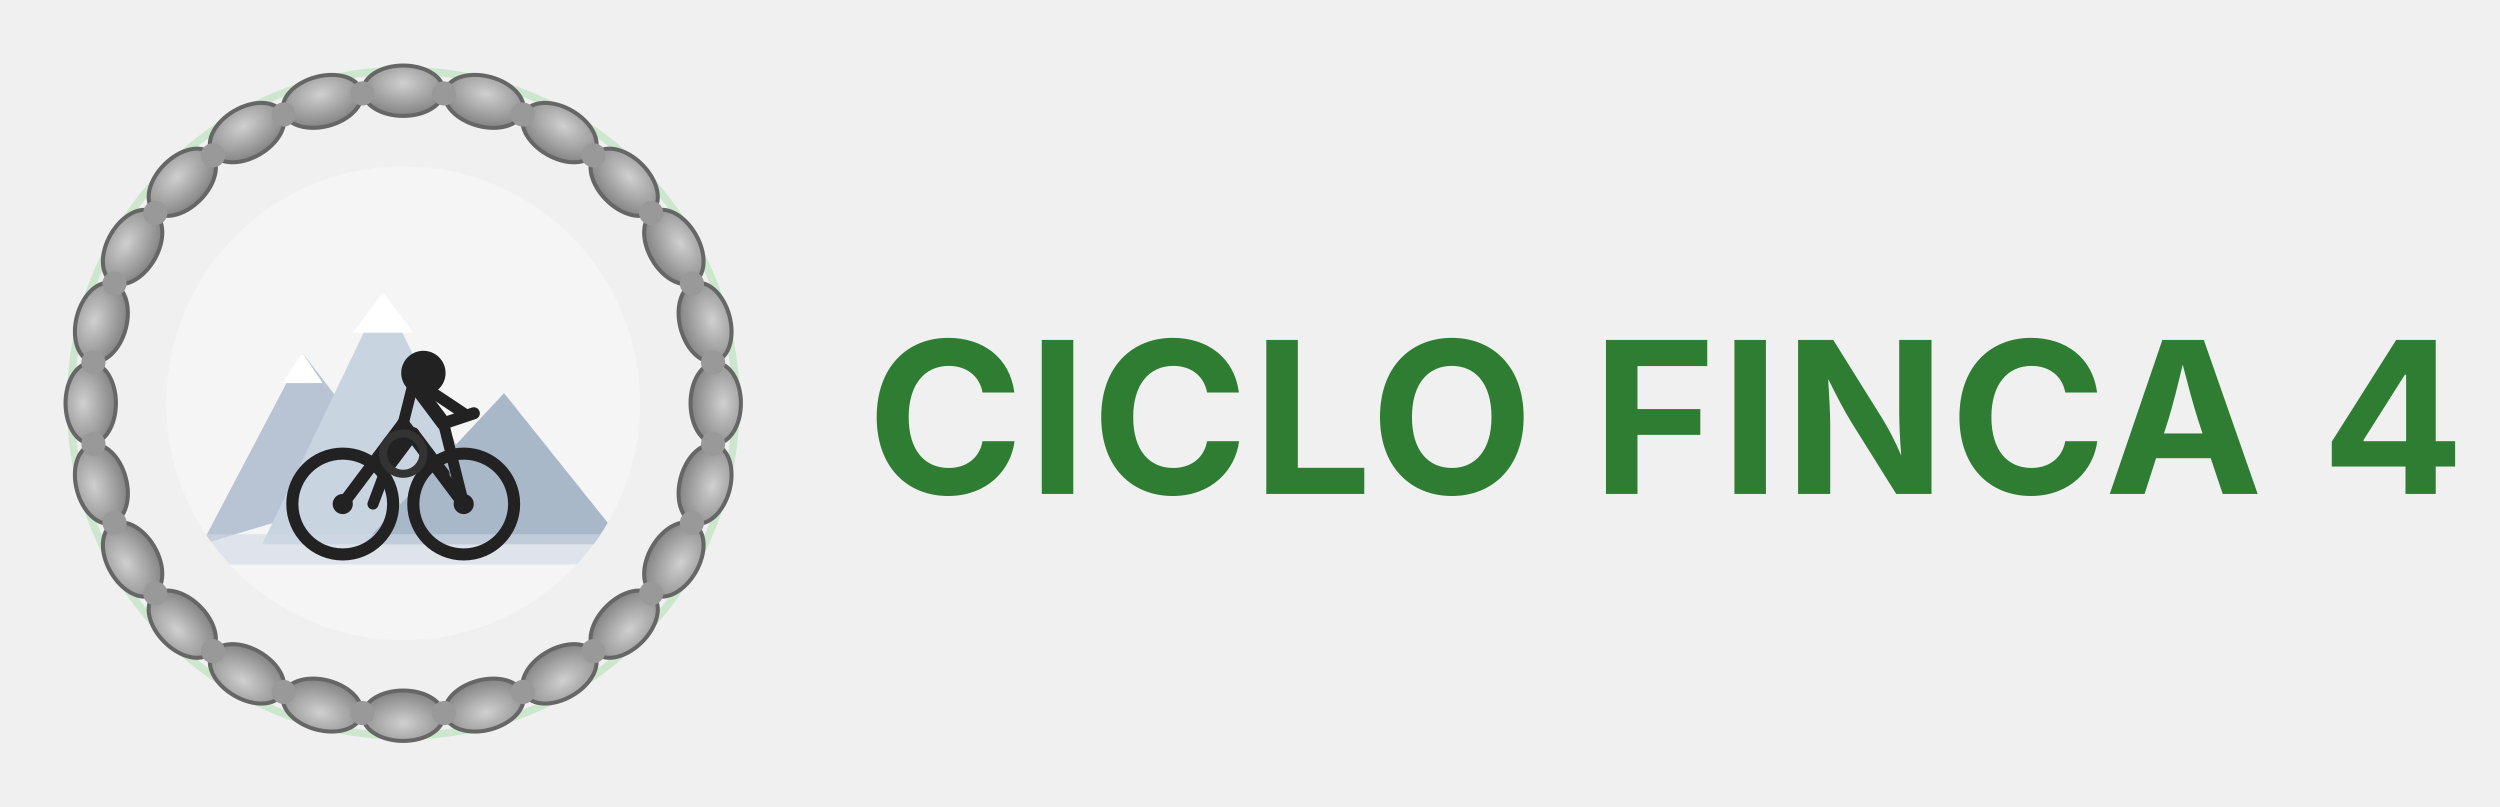
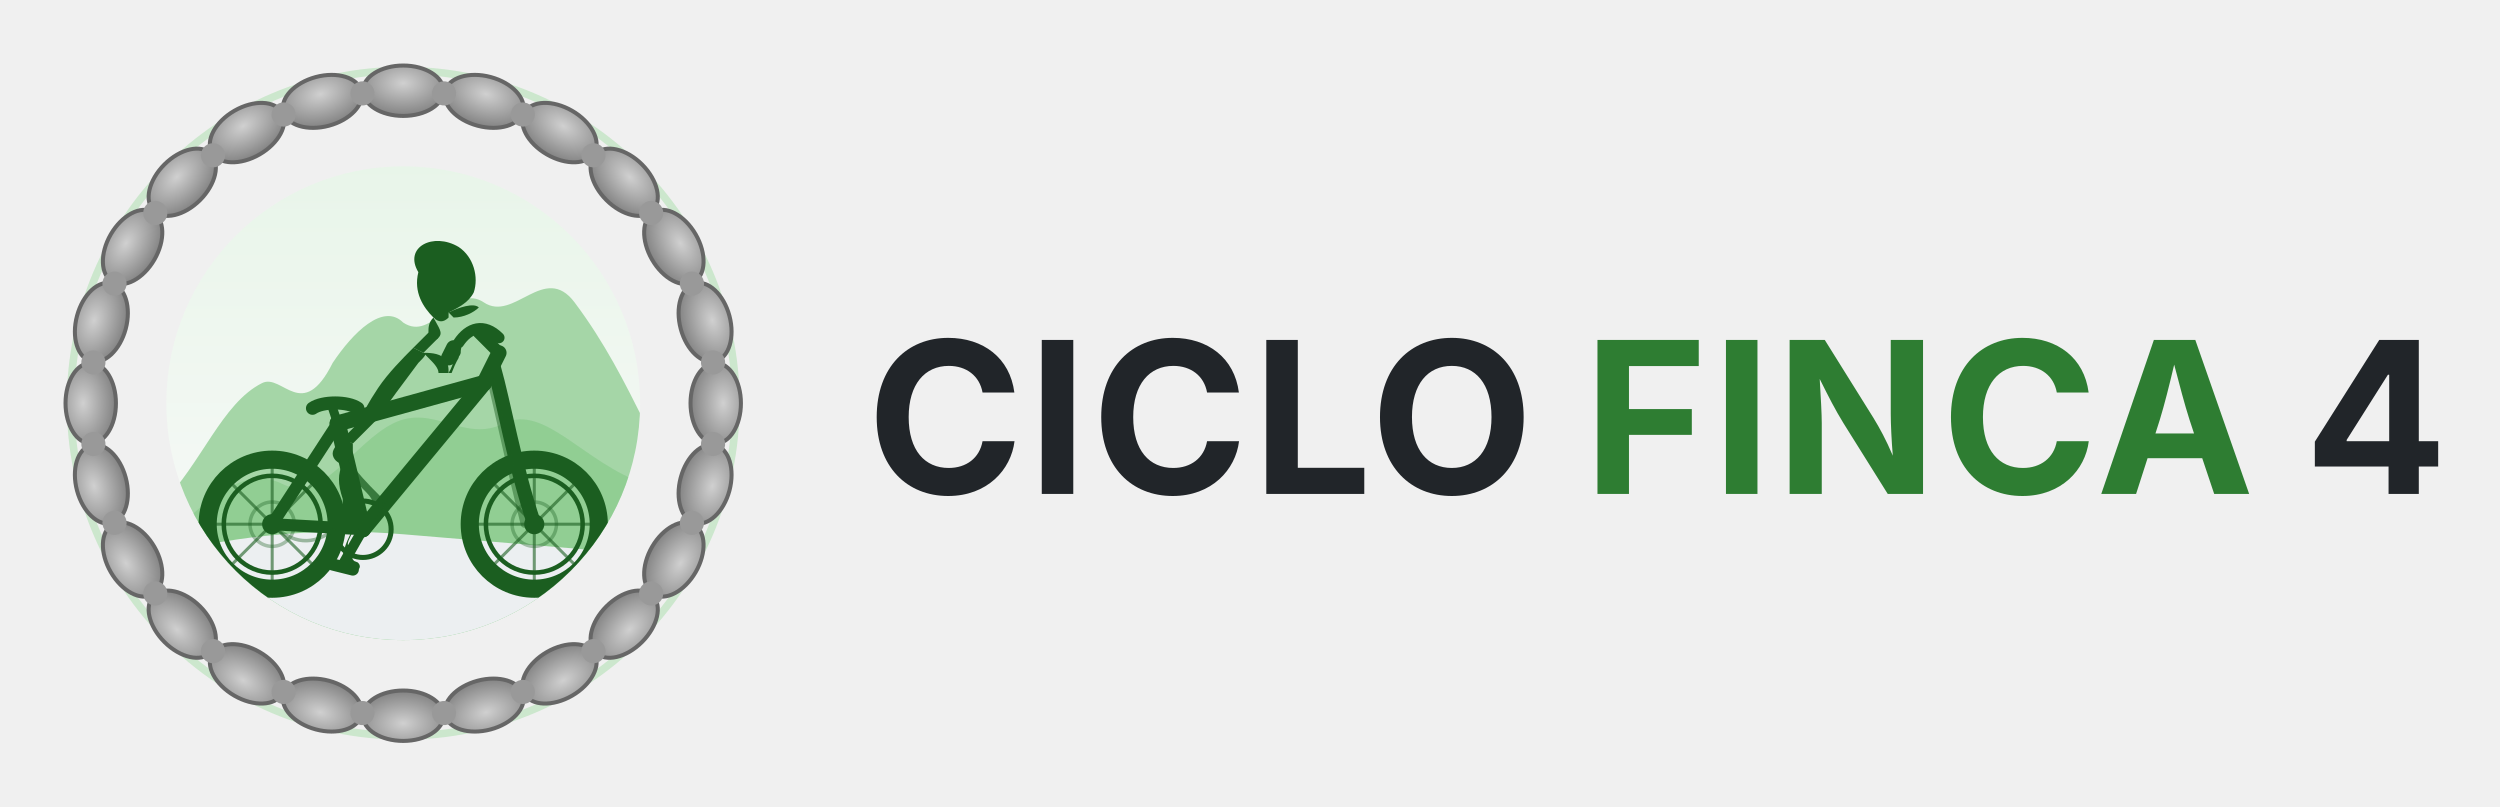
<svg xmlns="http://www.w3.org/2000/svg" viewBox="0 0 248 80" width="248" height="80" role="img" aria-labelledby="cf4LogoTitle">
  <defs>
    <radialGradient id="cf4_chainGrad" cx="50%" cy="35%" r="60%">
      <stop offset="0%" stop-color="#d0d0d0" />
      <stop offset="100%" stop-color="#888888" />
    </radialGradient>
+     <linearGradient id="cf4_skyInner" x1="0" y1="0" x2="0" y2="1">
+       <stop offset="0%" stop-color="#e8f5e9" />
+       <stop offset="100%" stop-color="#fafafa" />
+     </linearGradient>
    <clipPath id="cf4_innerClip">
      <circle cx="40" cy="40" r="23.5" />
    </clipPath>
  </defs>
  <circle cx="40" cy="40" r="33" fill="none" stroke="#c8e6c9" stroke-width="0.75" opacity="0.9" />
  <g fill="url(#cf4_chainGrad)" stroke="#666" stroke-width="0.4">
    <ellipse cx="40" cy="9" rx="4" ry="2.5" transform="rotate(0,40,40)" />
    <ellipse cx="40" cy="9" rx="4" ry="2.5" transform="rotate(15,40,40)" />
    <ellipse cx="40" cy="9" rx="4" ry="2.5" transform="rotate(30,40,40)" />
    <ellipse cx="40" cy="9" rx="4" ry="2.5" transform="rotate(45,40,40)" />
    <ellipse cx="40" cy="9" rx="4" ry="2.5" transform="rotate(60,40,40)" />
    <ellipse cx="40" cy="9" rx="4" ry="2.5" transform="rotate(75,40,40)" />
    <ellipse cx="40" cy="9" rx="4" ry="2.5" transform="rotate(90,40,40)" />
    <ellipse cx="40" cy="9" rx="4" ry="2.5" transform="rotate(105,40,40)" />
    <ellipse cx="40" cy="9" rx="4" ry="2.5" transform="rotate(120,40,40)" />
    <ellipse cx="40" cy="9" rx="4" ry="2.5" transform="rotate(135,40,40)" />
    <ellipse cx="40" cy="9" rx="4" ry="2.5" transform="rotate(150,40,40)" />
    <ellipse cx="40" cy="9" rx="4" ry="2.5" transform="rotate(165,40,40)" />
    <ellipse cx="40" cy="9" rx="4" ry="2.5" transform="rotate(180,40,40)" />
    <ellipse cx="40" cy="9" rx="4" ry="2.5" transform="rotate(195,40,40)" />
    <ellipse cx="40" cy="9" rx="4" ry="2.5" transform="rotate(210,40,40)" />
    <ellipse cx="40" cy="9" rx="4" ry="2.5" transform="rotate(225,40,40)" />
    <ellipse cx="40" cy="9" rx="4" ry="2.5" transform="rotate(240,40,40)" />
    <ellipse cx="40" cy="9" rx="4" ry="2.5" transform="rotate(255,40,40)" />
    <ellipse cx="40" cy="9" rx="4" ry="2.5" transform="rotate(270,40,40)" />
    <ellipse cx="40" cy="9" rx="4" ry="2.5" transform="rotate(285,40,40)" />
    <ellipse cx="40" cy="9" rx="4" ry="2.5" transform="rotate(300,40,40)" />
    <ellipse cx="40" cy="9" rx="4" ry="2.5" transform="rotate(315,40,40)" />
    <ellipse cx="40" cy="9" rx="4" ry="2.5" transform="rotate(330,40,40)" />
    <ellipse cx="40" cy="9" rx="4" ry="2.5" transform="rotate(345,40,40)" />
  </g>
  <g fill="#999">
    <circle cx="40" cy="9" r="1.2" transform="rotate(7.5,40,40)" />
    <circle cx="40" cy="9" r="1.2" transform="rotate(22.5,40,40)" />
    <circle cx="40" cy="9" r="1.2" transform="rotate(37.5,40,40)" />
    <circle cx="40" cy="9" r="1.2" transform="rotate(52.5,40,40)" />
    <circle cx="40" cy="9" r="1.2" transform="rotate(67.5,40,40)" />
    <circle cx="40" cy="9" r="1.2" transform="rotate(82.5,40,40)" />
    <circle cx="40" cy="9" r="1.2" transform="rotate(97.5,40,40)" />
    <circle cx="40" cy="9" r="1.2" transform="rotate(112.5,40,40)" />
    <circle cx="40" cy="9" r="1.2" transform="rotate(127.5,40,40)" />
    <circle cx="40" cy="9" r="1.2" transform="rotate(142.5,40,40)" />
    <circle cx="40" cy="9" r="1.2" transform="rotate(157.5,40,40)" />
    <circle cx="40" cy="9" r="1.2" transform="rotate(172.5,40,40)" />
    <circle cx="40" cy="9" r="1.2" transform="rotate(187.5,40,40)" />
    <circle cx="40" cy="9" r="1.2" transform="rotate(202.5,40,40)" />
    <circle cx="40" cy="9" r="1.2" transform="rotate(217.5,40,40)" />
    <circle cx="40" cy="9" r="1.2" transform="rotate(232.5,40,40)" />
    <circle cx="40" cy="9" r="1.2" transform="rotate(247.5,40,40)" />
    <circle cx="40" cy="9" r="1.2" transform="rotate(262.5,40,40)" />
    <circle cx="40" cy="9" r="1.2" transform="rotate(277.5,40,40)" />
    <circle cx="40" cy="9" r="1.2" transform="rotate(292.5,40,40)" />
    <circle cx="40" cy="9" r="1.2" transform="rotate(307.5,40,40)" />
    <circle cx="40" cy="9" r="1.2" transform="rotate(322.5,40,40)" />
    <circle cx="40" cy="9" r="1.2" transform="rotate(337.5,40,40)" />
    <circle cx="40" cy="9" r="1.2" transform="rotate(352.5,40,40)" />
  </g>
  <g clip-path="url(#cf4_innerClip)">
-     <rect x="16" y="16" width="48" height="48" fill="#f5f5f5" />
-     <polygon points="20,54 30,35 40,48" fill="#b8c4d4" />
-     <polygon points="28,38 30,35 32,38" fill="white" />
-     <polygon points="26,54 38,29 50,54" fill="#c8d4e0" />
-     <polygon points="35,33 38,29 41,33" fill="white" />
-     <polygon points="36,54 50,39 62,54" fill="#a8b8c8" />
-     <rect x="16" y="53" width="48" height="3" fill="#d0d8e4" opacity="0.6" />
-     <circle cx="34" cy="50" r="5" fill="none" stroke="#222" stroke-width="1.2" />
-     <circle cx="46" cy="50" r="5" fill="none" stroke="#222" stroke-width="1.2" />
-     <circle cx="34" cy="50" r="1" fill="#222" />
-     <circle cx="46" cy="50" r="1" fill="#222" />
-     <line x1="34" y1="50" x2="40" y2="42" stroke="#222" stroke-width="1.2" stroke-linecap="round" />
-     <line x1="40" y1="42" x2="46" y2="50" stroke="#222" stroke-width="1.2" stroke-linecap="round" />
-     <line x1="40" y1="42" x2="37" y2="50" stroke="#222" stroke-width="1.1" stroke-linecap="round" />
-     <line x1="40" y1="42" x2="41" y2="38" stroke="#222" stroke-width="1.1" stroke-linecap="round" />
-     <line x1="46" y1="50" x2="44" y2="42" stroke="#222" stroke-width="1.1" stroke-linecap="round" />
-     <line x1="44" y1="42" x2="47" y2="41" stroke="#222" stroke-width="1.2" stroke-linecap="round" />
-     <line x1="41" y1="38" x2="44" y2="42" stroke="#222" stroke-width="1.4" stroke-linecap="round" />
-     <circle cx="42" cy="37" r="2.2" fill="#222" />
-     <line x1="43" y1="39" x2="46" y2="41" stroke="#222" stroke-width="1.1" stroke-linecap="round" />
-     <line x1="41" y1="43" x2="38" y2="47" stroke="#222" stroke-width="1.2" stroke-linecap="round" />
-     <line x1="41" y1="43" x2="44" y2="47" stroke="#222" stroke-width="1.2" stroke-linecap="round" />
-     <circle cx="40" cy="45" r="2" fill="none" stroke="#333" stroke-width="0.8" />
+     <rect x="16" y="16" width="48" height="48" fill="url(#cf4_skyInner)" />
+     <path fill="#a5d6a7" d="       M16 50       C20 46, 22 40, 26 38       C28 37, 30 42, 33 36       C35 33, 38 30, 40 32       C43 34, 45 28, 48 30       C51 32, 54 26, 57 30       C60 34, 62 38, 64 42       L64 64 L16 64 Z" />
+     <path fill="#81c784" opacity="0.55" d="       M16 54       C20 50, 24 46, 28 48       C32 50, 35 44, 39 42       C43 40, 46 44, 50 42       C54 40, 58 46, 64 48       L64 64 L16 64 Z" />
+     <path fill="#eceff1" d="       M16 55 Q28 52, 40 53 Q52 54, 64 55 L64 64 L16 64 Z" />
+     <circle cx="27" cy="52" r="6.4" fill="none" stroke="#1b5e20" stroke-width="1.8" />
+     <circle cx="27" cy="52" r="4.8" fill="none" stroke="#1b5e20" stroke-width="0.45" />
+     <circle cx="27" cy="52" r="1" fill="#1b5e20" />
+     <g stroke="#1b5e20" stroke-width="0.3" opacity="0.6">
+       <line x1="27" y1="46.2" x2="27" y2="57.8" />
+       <line x1="21.2" y1="52" x2="32.8" y2="52" />
+       <line x1="22.9" y1="47.9" x2="31.1" y2="56.1" />
+       <line x1="31.1" y1="47.9" x2="22.9" y2="56.1" />
+     </g>
+     <circle cx="53" cy="52" r="6.4" fill="none" stroke="#1b5e20" stroke-width="1.8" />
+     <circle cx="53" cy="52" r="4.8" fill="none" stroke="#1b5e20" stroke-width="0.45" />
+     <circle cx="53" cy="52" r="1" fill="#1b5e20" />
+     <g stroke="#1b5e20" stroke-width="0.3" opacity="0.6">
+       <line x1="53" y1="46.2" x2="53" y2="57.8" />
+       <line x1="47.2" y1="52" x2="58.8" y2="52" />
+       <line x1="48.9" y1="47.9" x2="57.1" y2="56.1" />
+       <line x1="57.1" y1="47.9" x2="48.9" y2="56.1" />
+     </g>
+     <g stroke="#1b5e20" stroke-width="1.6" stroke-linecap="round" stroke-linejoin="round" fill="none">
+       <path d="M36 52.5 L48 38" />
+       <path d="M36 52.5 L33.5 42" />
+       <path d="M33.5 42 L48 38" />
+     </g>
+     <g stroke="#1b5e20" stroke-width="1.2" stroke-linecap="round" stroke-linejoin="round" fill="none">
+       <path d="M36 52.5 L27 52" />
+       <path d="M33.5 42 L27 52" />
+     </g>
+     <g stroke="#1b5e20" stroke-linecap="round" fill="none">
+       <path d="M48 38 L49.5 35" stroke-width="1.5" />
+       <path d="M49 36.5 C50 40, 51 46, 53 52" stroke-width="1.4" />
+       <path d="M48.5 37 C49.5 41, 50.5 46, 52 52" stroke-width="0.7" opacity="0.45" />
+     </g>
+     <path d="M31 40.5 C32 39.8, 34.5 39.8, 35.5 40.5" stroke="#1b5e20" stroke-width="1.3" stroke-linecap="round" fill="none" />
+     <path d="M33.5 42 L33 40.5" stroke="#1b5e20" stroke-width="0.9" stroke-linecap="round" />
+     <g stroke="#1b5e20" stroke-linecap="round" fill="none">
+       <path d="M49.5 35 L47.5 33" stroke-width="1.2" />
+       <path d="M45.5 34 C46.5 32.5, 48 32, 49.5 33.5" stroke-width="1.1" />
+       <path d="M45 34.5 L44.5 35.5" stroke-width="1.5" />
+     </g>
+     <g stroke="#1b5e20" stroke-linecap="round" fill="none">
+       <circle cx="36" cy="52.5" r="2.8" stroke-width="0.5" />
+       <circle cx="36" cy="52.5" r="0.7" fill="#1b5e20" stroke="none" />
+       <path d="M36 52.5 L34 56" stroke-width="1" />
+       <path d="M33 56 L35 56.5" stroke-width="1.2" />
+       <path d="M36 52.5 L38 49.5" stroke-width="0.8" opacity="0.6" />
+     </g>
+     <path d="M33.2 52.5 Q30 55, 27 52" stroke="#1b5e20" stroke-width="0.35" fill="none" opacity="0.4" />
+     <circle cx="27" cy="52" r="2.2" fill="none" stroke="#1b5e20" stroke-width="0.35" opacity="0.35" />
+     <circle cx="53" cy="52" r="2.2" fill="none" stroke="#1b5e20" stroke-width="0.35" opacity="0.35" />
+     <g fill="#1b5e20">
+       <path d="         M41.5 27         C40 24.5, 43 23, 45.5 24.5         C47 25.5, 47.5 27.5, 47 29         C46.5 30, 45.5 30.5, 44.5 31         L44.5 31.5         C44 32, 43.5 32, 43 31.5         C42 30.5, 41 29, 41.5 27 Z" />
+       <path d="M44.5 31 C45.5 30.5, 47 30, 47.5 30.5 C47 31, 46 31.5, 45 31.5 Z" />
+       <path d="         M43 31.5         C43.5 32.5, 44 33, 43.5 33.5         C43 34, 42.5 33.5, 42.5 33         C42.5 32.5, 42.5 32, 43 31.5 Z" />
+       <path d="         M42.5 33         C42 33.5, 41.5 34, 41 34.5         L42 35         C42.5 34.5, 43 34, 43.5 33.5 Z" />
+       <path d="         M41 34.5         C40 35.5, 38.5 37, 37.5 38.5         C36.5 40, 36 41, 35.5 42         C35 42.5, 34.5 43, 34 43.5         L35 44         C35.5 43.5, 36.5 42.5, 37.5 41.5         C38.5 40, 40 38, 41.5 36         C42 35.5, 42.5 35, 42 35 Z" />
+       <path d="         M42 35         C42.5 35, 43.5 35, 44 35.5         C44.5 36, 44.5 36.5, 44.5 37         L43.5 37         C43.5 36.5, 43 36, 42.5 35.5 Z" />
+       <path d="         M44.5 37         C44.8 36.5, 45 36, 45 35.5         C45 35, 45.2 34.8, 45.5 35         L45.5 35.5         C45.2 36, 45 36.5, 44.8 37         Z" />
+       <path d="         M44.2 35.2         C44.5 34.5, 45 34, 45.5 34.5         C46 35, 45.5 35.5, 45 35.8         C44.5 36, 44 35.8, 44.2 35.2 Z" />
+       <path d="         M34 43.5         C33.5 44, 33 44.5, 33 45         C33 45.5, 33.5 46, 34 46         C34.5 46, 35 45.5, 35 44.5         C35 44, 35 43.5, 35 44 Z" />
+       <path d="         M34 46         C34.5 47, 35 48.5, 35.5 50         C36 51, 35.5 52, 35 52.5         L34 52         C34 51.5, 34 50.5, 34 49.5         C33.5 48, 33.5 47, 34 46 Z" />
+       <path d="         M35 52.5         C34.5 53.5, 34 54.5, 34 55.5         C34 56, 34.5 56.5, 35 56.5         C35.5 56.5, 35.5 56, 35 55.5         L34.5 54         C34.5 53.5, 35 53, 35 52.5 Z" />
+       <path d="         M33 55.8         C33 56.3, 33.5 56.8, 34.5 56.8         C35.5 56.8, 36 56.3, 35.5 55.8         C35 55.5, 33.5 55.5, 33 55.8 Z" />
+       <path d="         M34.5 45.5         C35.5 47, 36.5 48, 37.5 49         C38 49.5, 38.5 50, 38 50.5         L37 50         C37 49.5, 36.5 49, 36 48.5         C35.5 48, 35 47, 34.5 45.5 Z" opacity="0.75" />
+       <path d="         M38 50.5         C38 49.5, 37.8 49, 37.5 49.5         L37.5 50.5         C37.5 51, 38 51, 38 50.5 Z" opacity="0.75" />
+     </g>
  </g>
-   <text x="86" y="49" font-family="Poppins, system-ui, -apple-system, sans-serif" font-size="21" font-weight="700" letter-spacing="0.02em" fill="#2e7d32">CICLO FINCA 4</text>
+   <text font-family="Poppins, system-ui, -apple-system, sans-serif" font-size="21" font-weight="700" letter-spacing="0.02em">
+     <tspan x="86" y="49" fill="#212529">CICLO</tspan>
+     <tspan fill="#2e7d32"> FINCA</tspan>
+     <tspan fill="#212529"> 4</tspan>
+   </text>
</svg>
